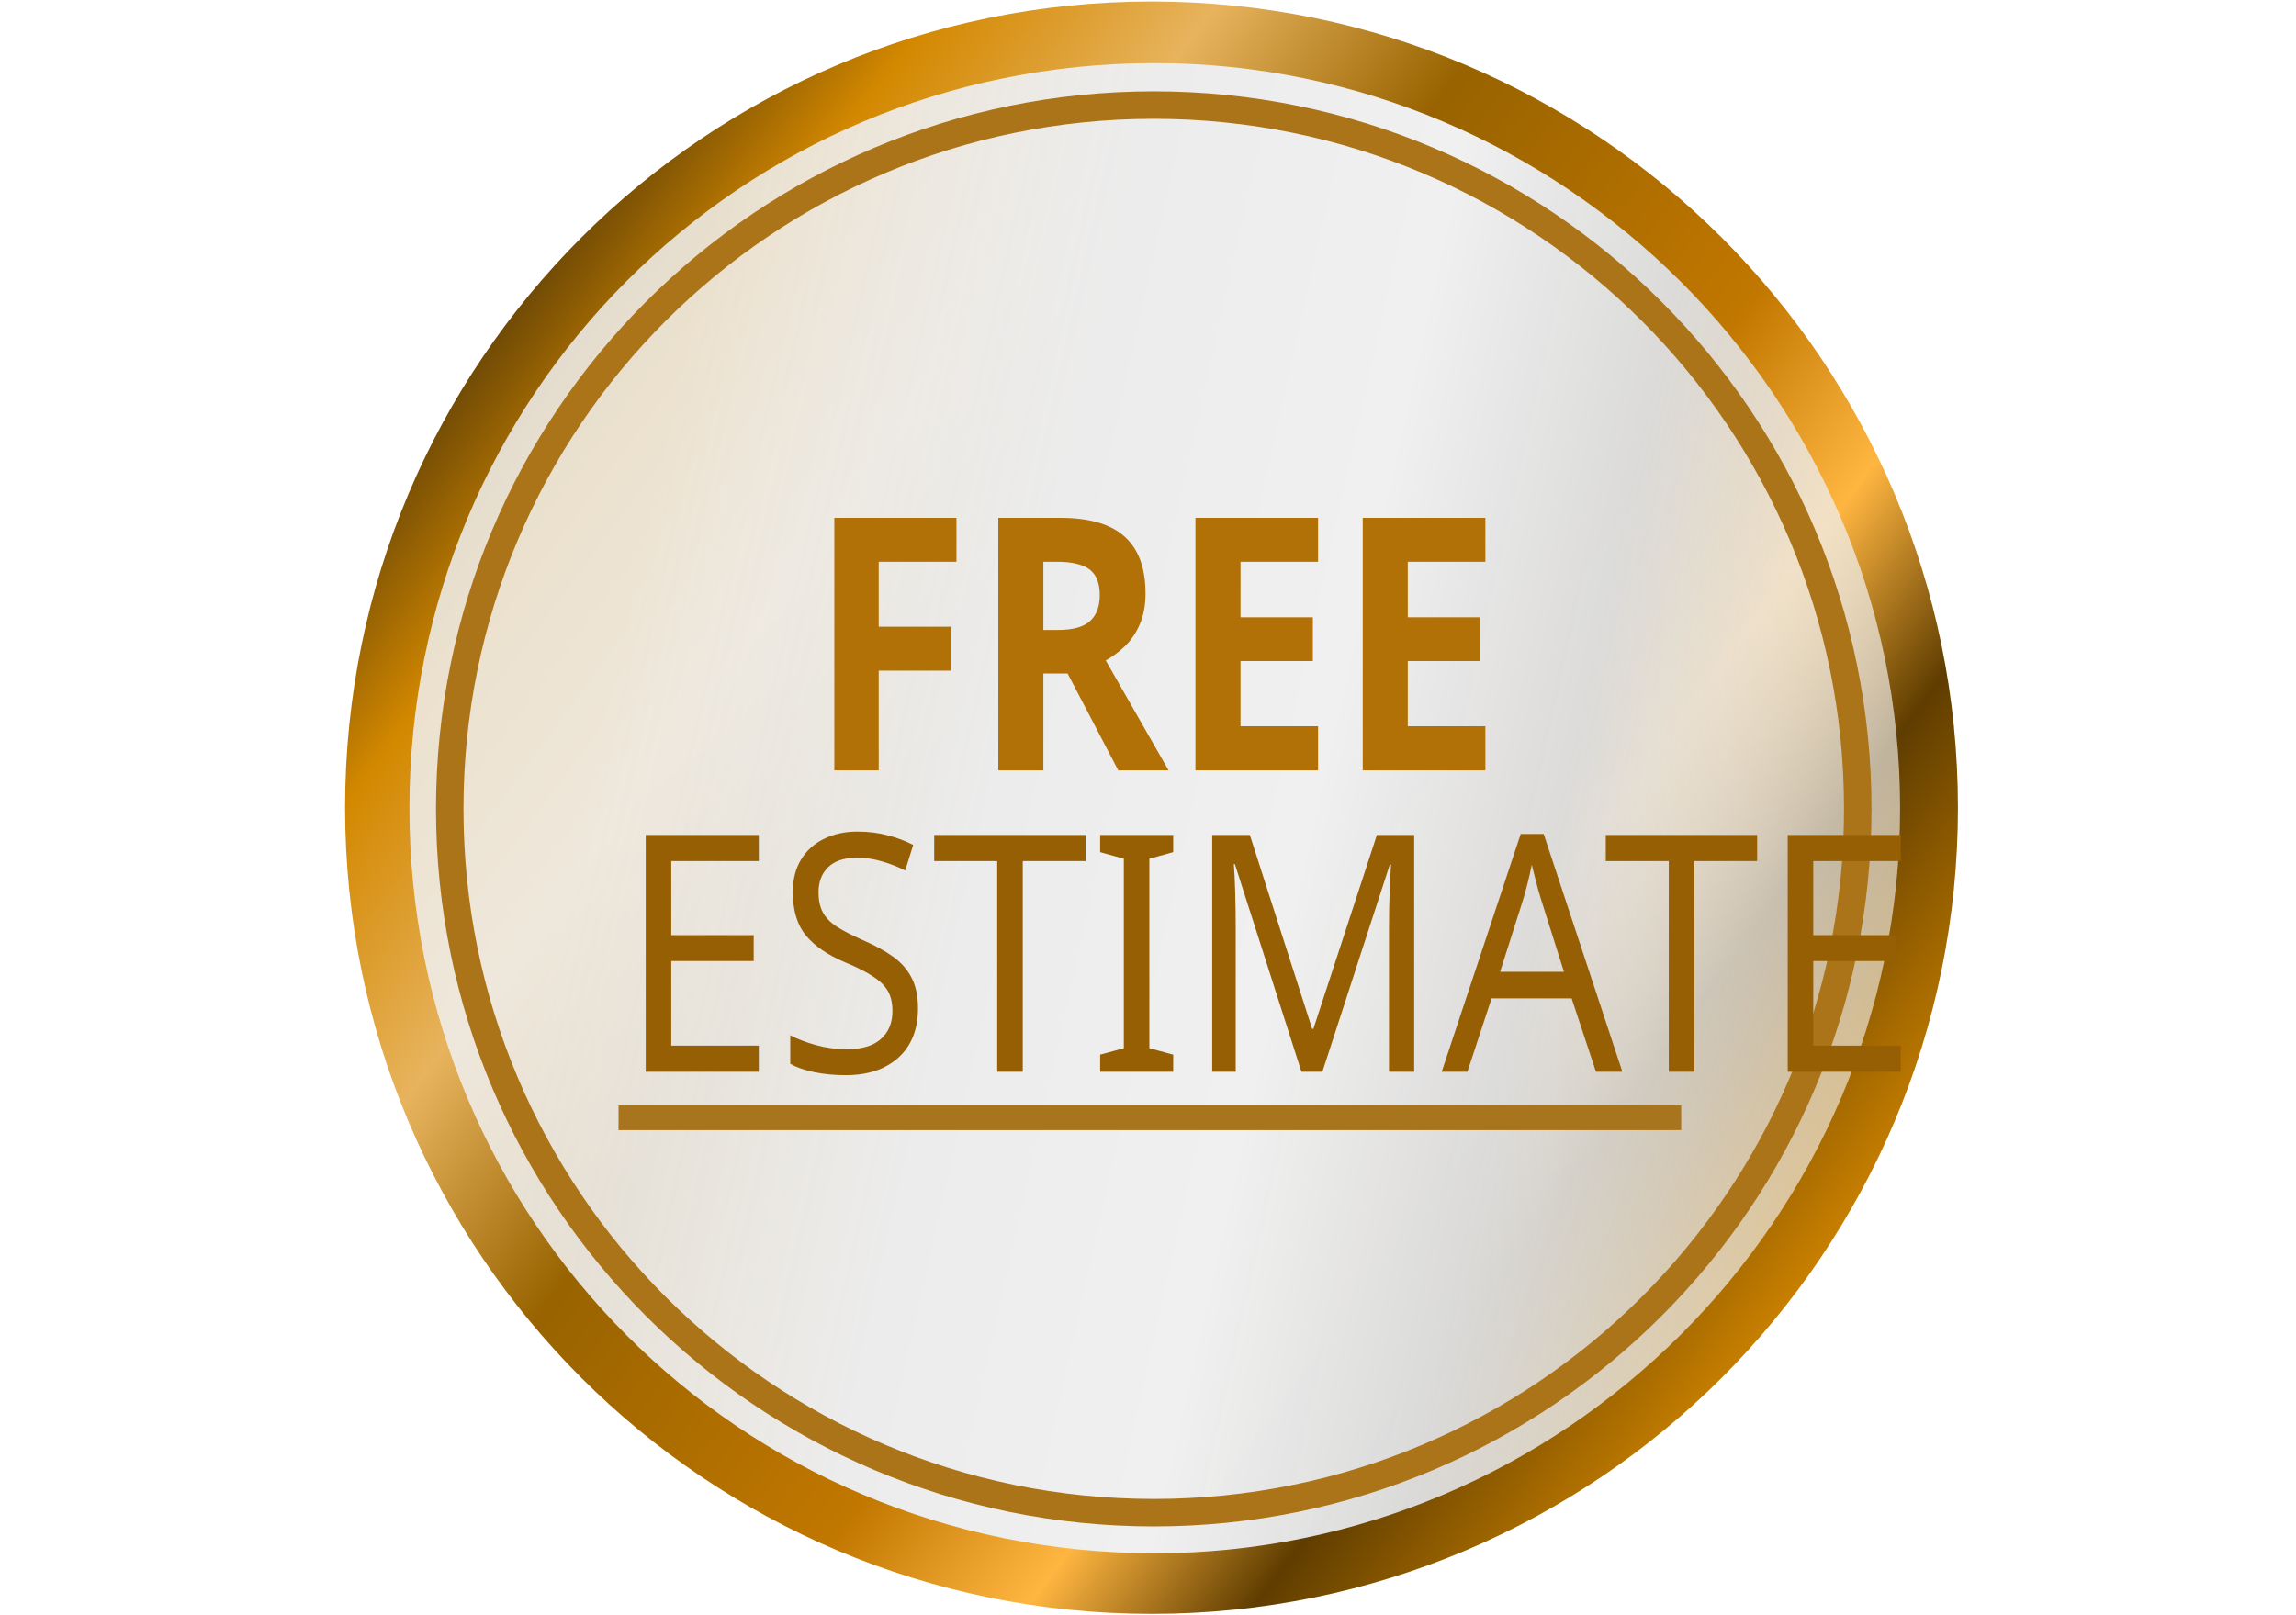
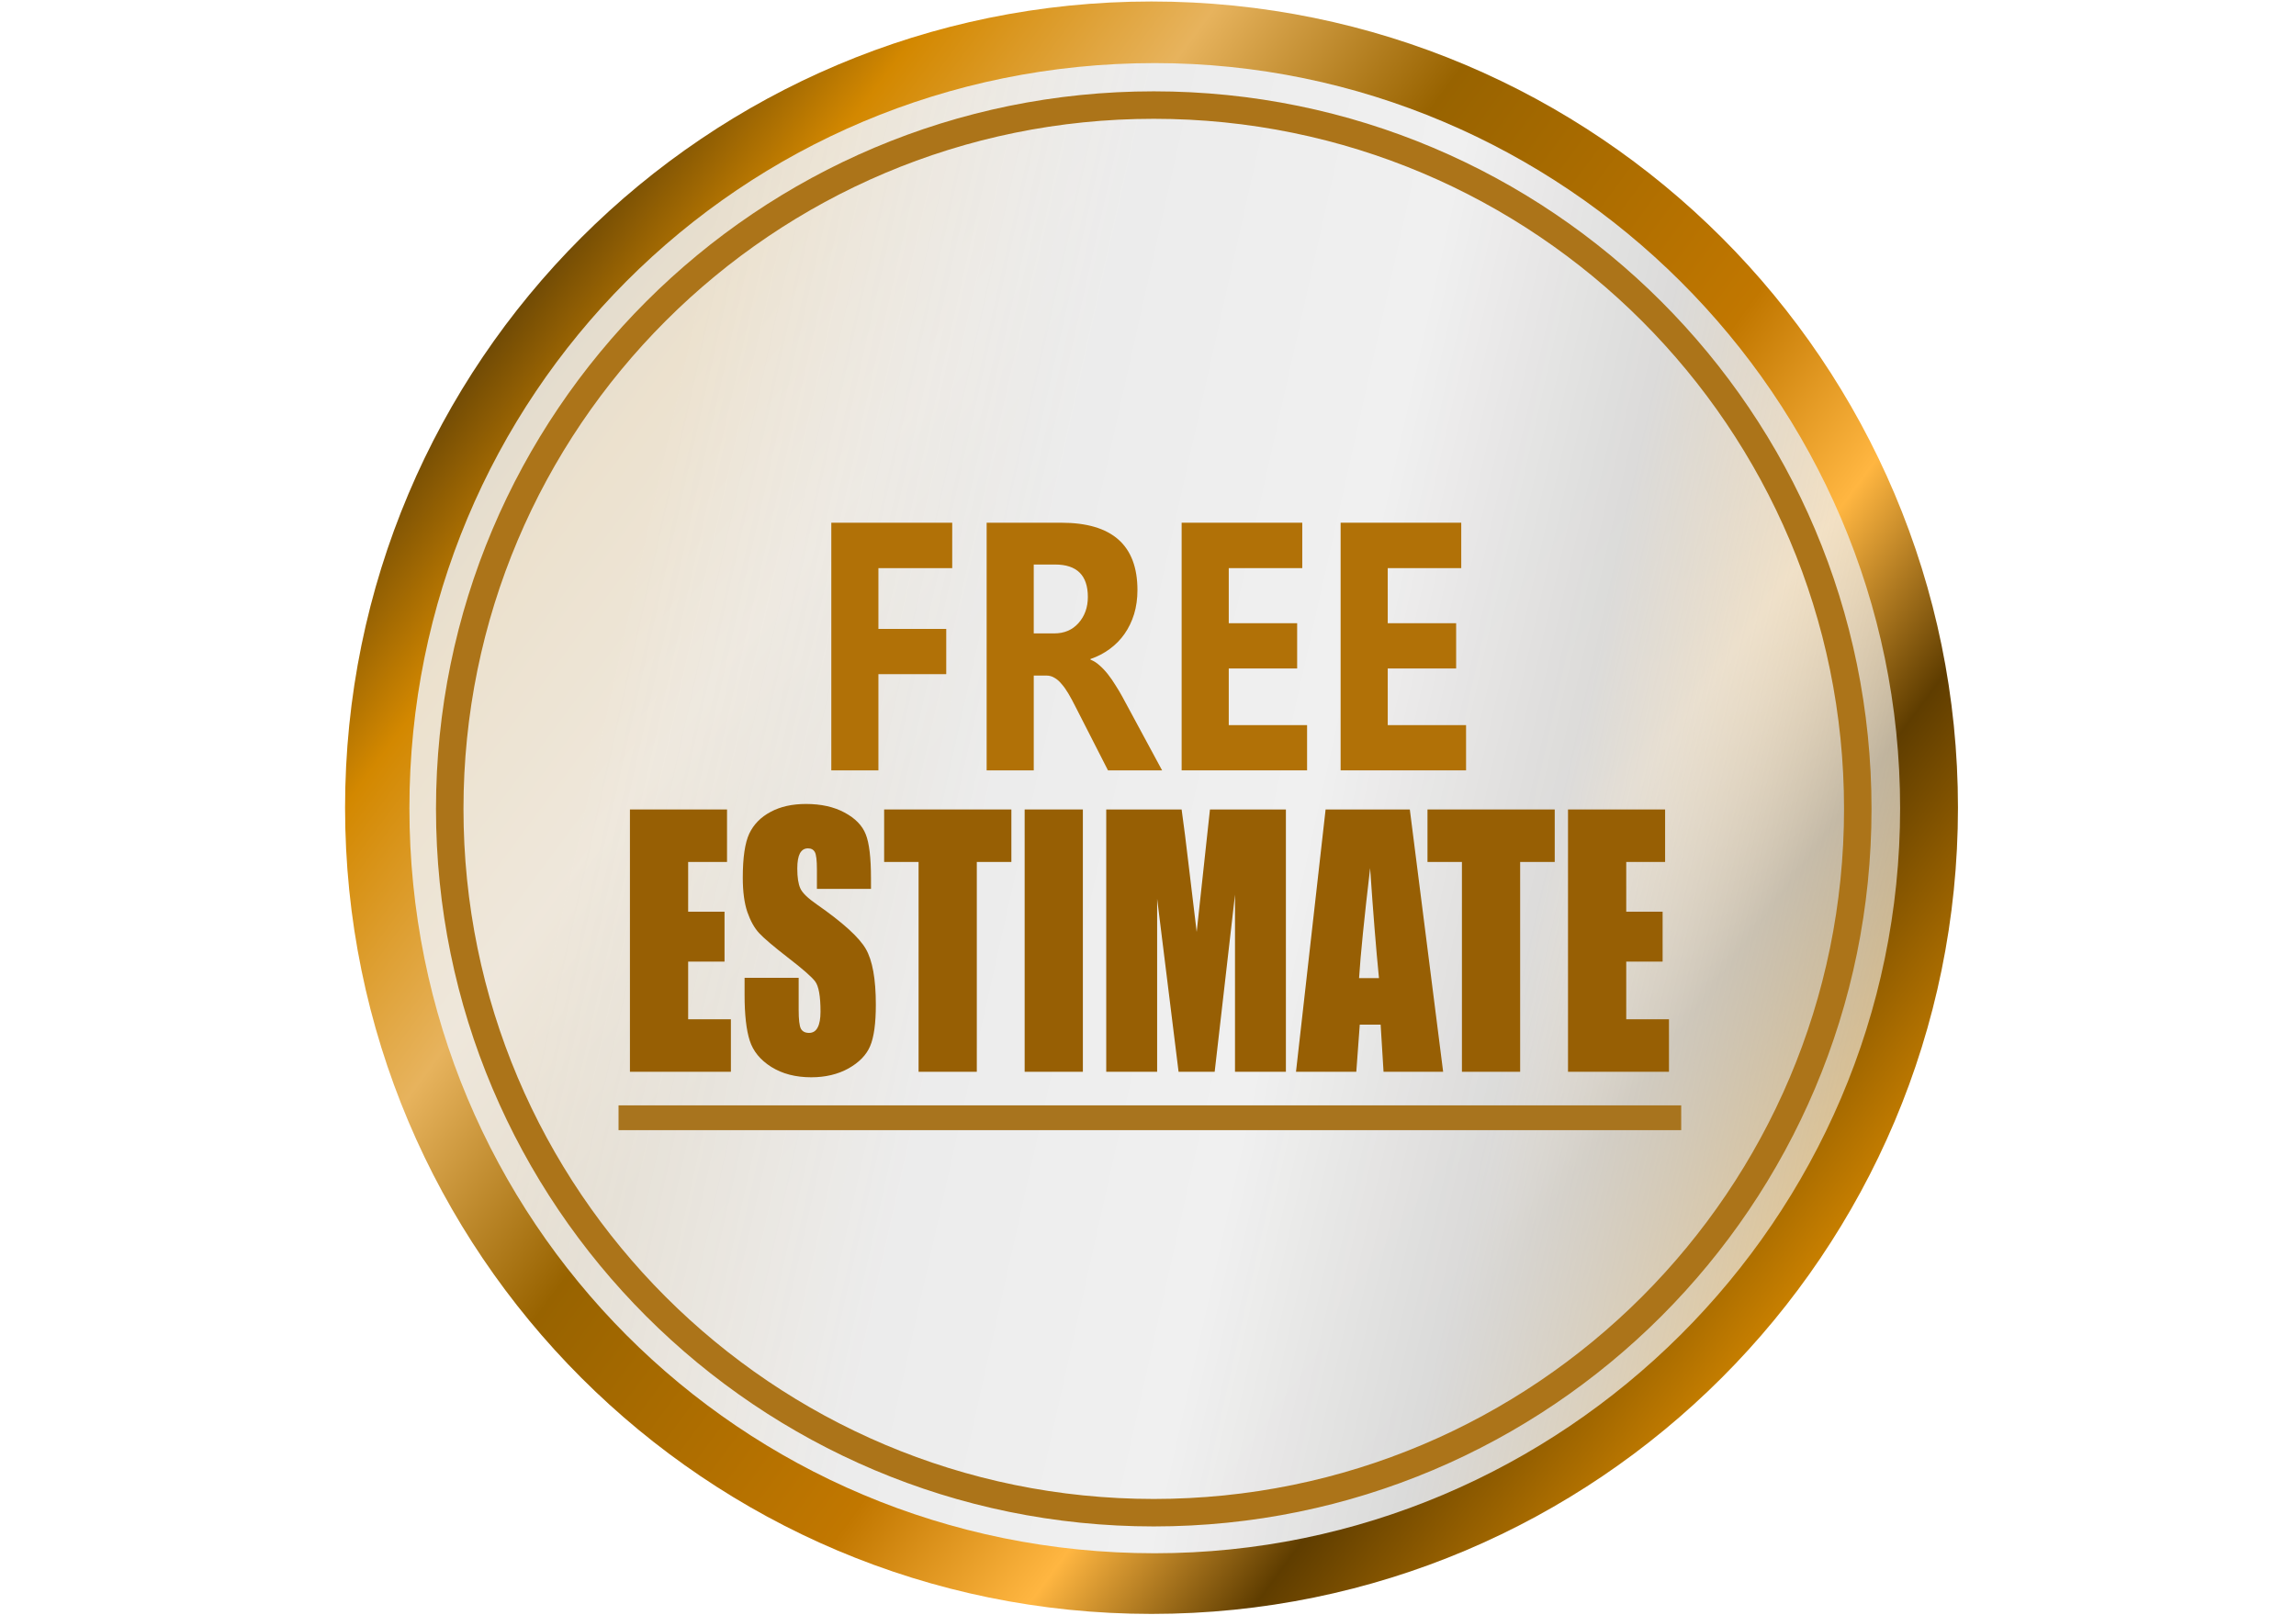
<svg xmlns="http://www.w3.org/2000/svg" height="136.9" viewBox="0 0 194.6 136.9" width="194.6">
  <linearGradient id="a" gradientTransform="matrix(1.0027 0 0 1.0026 40.034 3.8855)" gradientUnits="userSpaceOnUse" x1="-1.261" x2="133.57" y1="55.415" y2="85.53">
    <stop offset=".175" stop-color="#f0f0f0" stop-opacity=".858" />
    <stop offset=".421" stop-color="#ececec" />
    <stop offset=".614" stop-color="#f0f0f0" />
    <stop offset=".761" stop-color="#dcdcdc" stop-opacity=".989" />
    <stop offset="1" stop-color="#fff" stop-opacity=".542" />
  </linearGradient>
  <linearGradient id="b" gradientUnits="userSpaceOnUse" x1="45.317" x2="168.21" y1="30.798" y2="121.74">
    <stop offset="0" stop-color="#362608" />
    <stop offset=".139" stop-color="#d38800" />
    <stop offset=".263" stop-color="#e7b35d" />
    <stop offset=".393" stop-color="#986300" />
    <stop offset=".599" stop-color="#c17700" />
    <stop offset=".707" stop-color="#ffb641" />
    <stop offset=".808" stop-color="#5f3d00" />
    <stop offset="1" stop-color="#f09900" />
  </linearGradient>
-   <g fill-rule="evenodd" transform="translate(-11.692 -4.0852)">
+   <g transform="translate(-11.692 -4.0852)">
    <circle cx="109.29" cy="72.562" fill="url(#b)" r="68.351" />
    <path d="m109.56 9.434c34.58 0 63.178 28.282 63.178 63.168 0 34.887-28.598 63.169-63.178 63.169-35.193 0-63.168-28.282-63.168-63.169 0-34.886 27.976-63.168 63.168-63.168z" fill="url(#a)" stroke-linecap="round" stroke-width="5.084" />
    <path d="m109.48 12.993c32.954 0 59.67 26.715 59.67 59.669 0 32.955-26.716 59.67-59.67 59.67-32.955 0-59.67-26.714-59.67-59.67 0-32.954 26.715-59.669 59.67-59.669z" fill="none" height="119.5" stroke="#ac7419" stroke-width="2.329" width="119.5" />
  </g>
-   <g stroke-linejoin="bevel" transform="translate(29.088)">
-     <text fill="#975f04" font-family="Impact" font-size="25.988" stroke-width=".835" transform="scale(.92375 1.0825)" x="25.243" y="83.941">
-       <tspan fill="#975f04" font-family="Impact" font-size="25.988" stroke-width=".835" x="25.243" y="83.941">ESTIMATE</tspan>
-     </text>
-     <text fill="#b17107" font-family="Leelawadee" font-size="27.552" font-weight="bold" stroke-width="1.46" transform="scale(.91889 1.0883)" x="42.815" y="60.012">
-       <tspan fill="#b17107" font-family="Leelawadee" font-size="27.552" font-weight="bold" stroke-width="1.46" x="42.815" y="60.012">FREE</tspan>
-     </text>
-     <path d="m23.337 93.713h90.067v2.101h-90.067z" fill="#a8741e" />
+   <path d="m23.337 93.713h90.067v2.101h-90.067z" fill="#a8741e" transform="translate(29.088)" />
+   <g fill="#975f04" stroke-width=".835" transform="matrix(.92375 0 0 1.0825 29.088 0)">
+     <path d="m26.309 63.397h8.908v4.111h-3.566v3.896h3.337v3.908h-3.337v4.517h3.921v4.111h-9.263z" />
+     <path d="m48.427 69.615h-4.962v-1.523q0-1.066-.19-1.358t-.634-.292q-.482 0-.736.393-.241.393-.241 1.193 0 1.028.279 1.548.266.52 1.51 1.256 3.566 2.119 4.492 3.477.926 1.358.926 4.378 0 2.195-.52 3.236-.508 1.04-1.98 1.751-1.472.698-3.426.698-2.144 0-3.667-.812-1.51-.812-1.98-2.068-.47-1.256-.47-3.566v-1.345h4.962v2.5q0 1.155.203 1.485.216.33.749.33t.787-.419q.266-.419.266-1.244 0-1.815-.495-2.373-.508-.558-2.5-1.865-1.992-1.32-2.639-1.916-.647-.596-1.079-1.65-.419-1.053-.419-2.69 0-2.36.596-3.451.609-1.091 1.954-1.7 1.345-.622 3.248-.622 2.081 0 3.54.673 1.472.673 1.942 1.7.482 1.015.482 3.464z" />
+     <path d="m61.307 63.397v4.111h-3.172v16.433h-5.342v-16.433h-3.16v-4.111z" />
+     <path d="m67.867 63.397v20.544h-5.342v-20.544z" />
+     <path d="m86.495 63.397v20.544h-4.67v-13.87l-1.865 13.87h-3.312l-1.967-13.552v13.552h-4.67v-20.544h6.916q.305 1.853.647 4.365l.736 5.228 1.218-9.593z" />
+     <path d="m97.865 63.397 3.058 20.544h-5.469l-.266-3.693h-1.916l-.317 3.693h-5.533l2.716-20.544zm-2.83 13.21q-.406-3.49-.812-8.616-.812 5.888-1.015 8.616z" />
+     <path d="m111.16 63.397v4.111h-3.172v16.433h-5.342v-16.433h-3.16v-4.111z" />
+     <path d="m112.38 63.397h8.908v4.111h-3.566v3.896h3.337v3.908h-3.337v4.517h3.921v4.111h-9.263z" />
+   </g>
+   <g fill="#b17107" stroke-width="1.46" transform="matrix(.91889 0 0 1.0883 29.088 0)">
+     <path d="m56.174 44.259h-6.807v4.736h6.256v3.525h-6.256v7.493h-4.345v-19.292h11.153z" />
+     <path d="m75.533 60.012h-4.991l-3-4.964q-.336-.565-.646-1.009-.309-.444-.632-.753-.309-.323-.659-.484-.336-.175-.74-.175h-1.17v7.386h-4.345v-19.292h6.888q7.022 0 7.022 5.247 0 1.009-.309 1.87-.309.848-.874 1.534-.565.686-1.372 1.184-.794.498-1.776.78v.054q.43.135.834.444.404.296.78.7.377.404.713.874.35.457.632.901zm-11.839-16.036v5.368h1.883q1.399 0 2.247-.807.861-.821.861-2.031 0-2.529-3.027-2.529z" />
+     <path d="m88.906 60.012h-11.57v-19.292h11.126v3.538h-6.78v4.292h6.309v3.525h-6.309v4.413h7.224z" />
+     <path d="m103.57 60.012h-11.57v-19.292h11.126v3.538h-6.78v4.292h6.309v3.525h-6.309v4.413h7.224z" />
  </g>
</svg>
